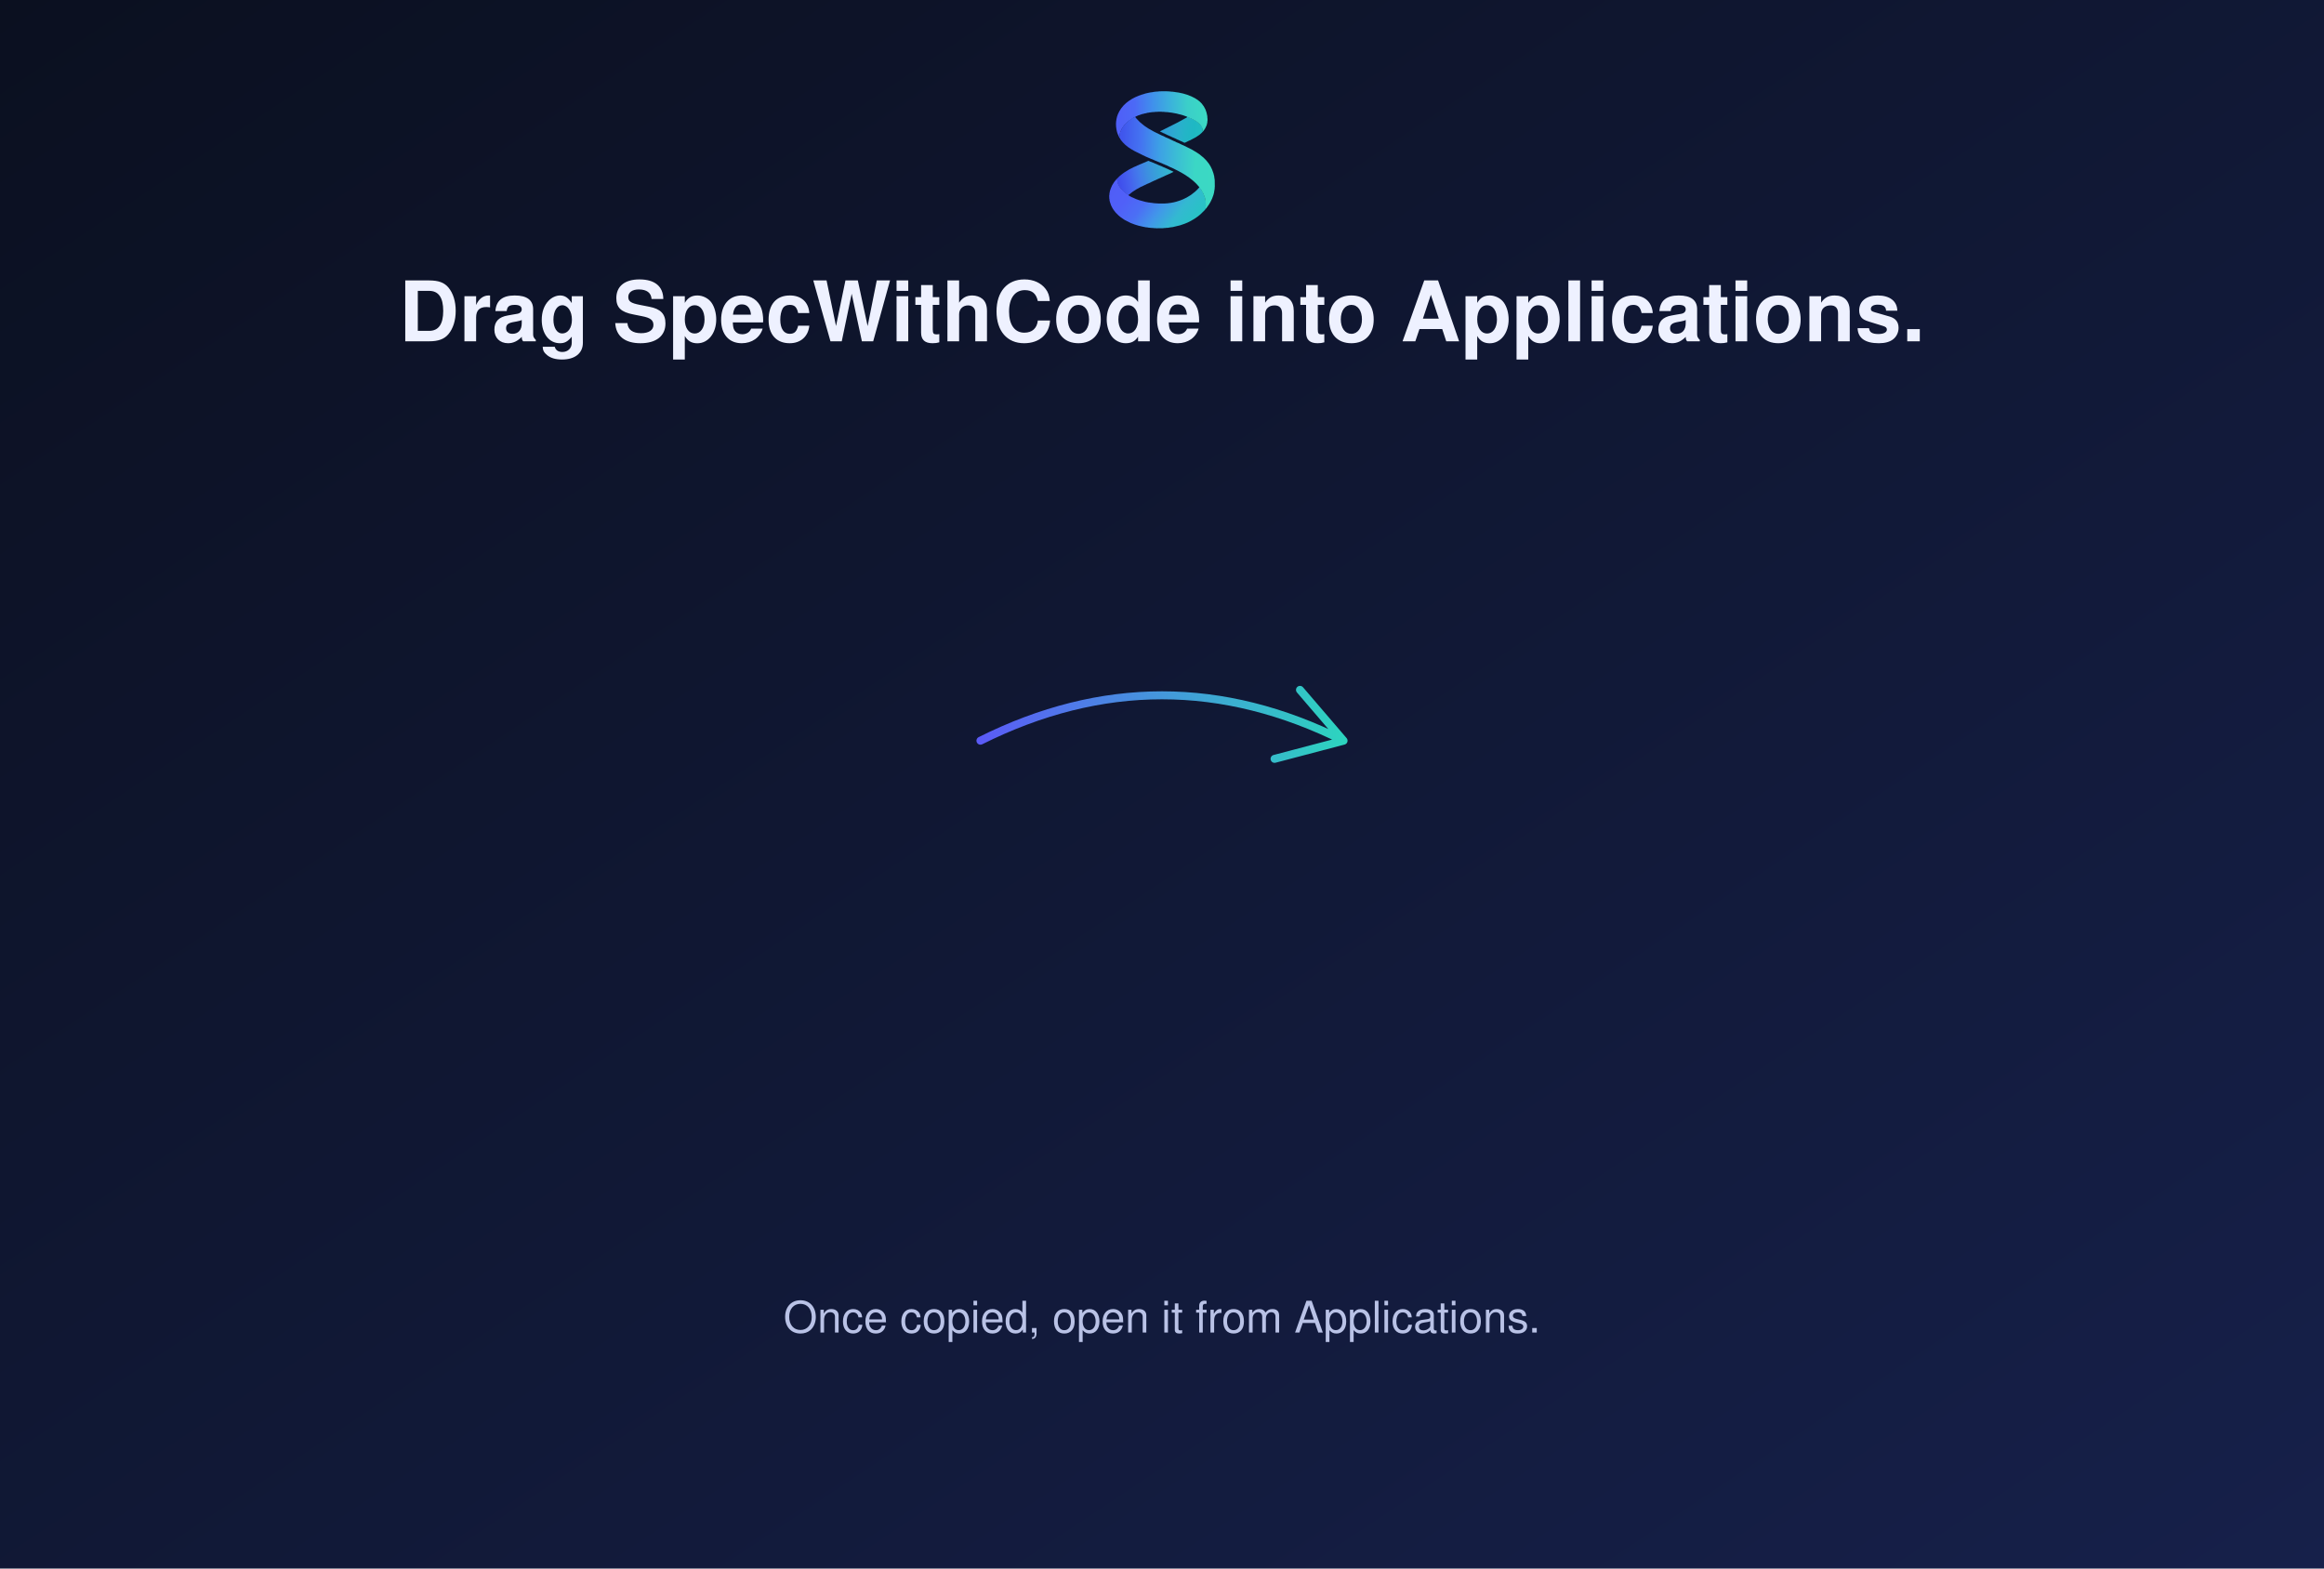
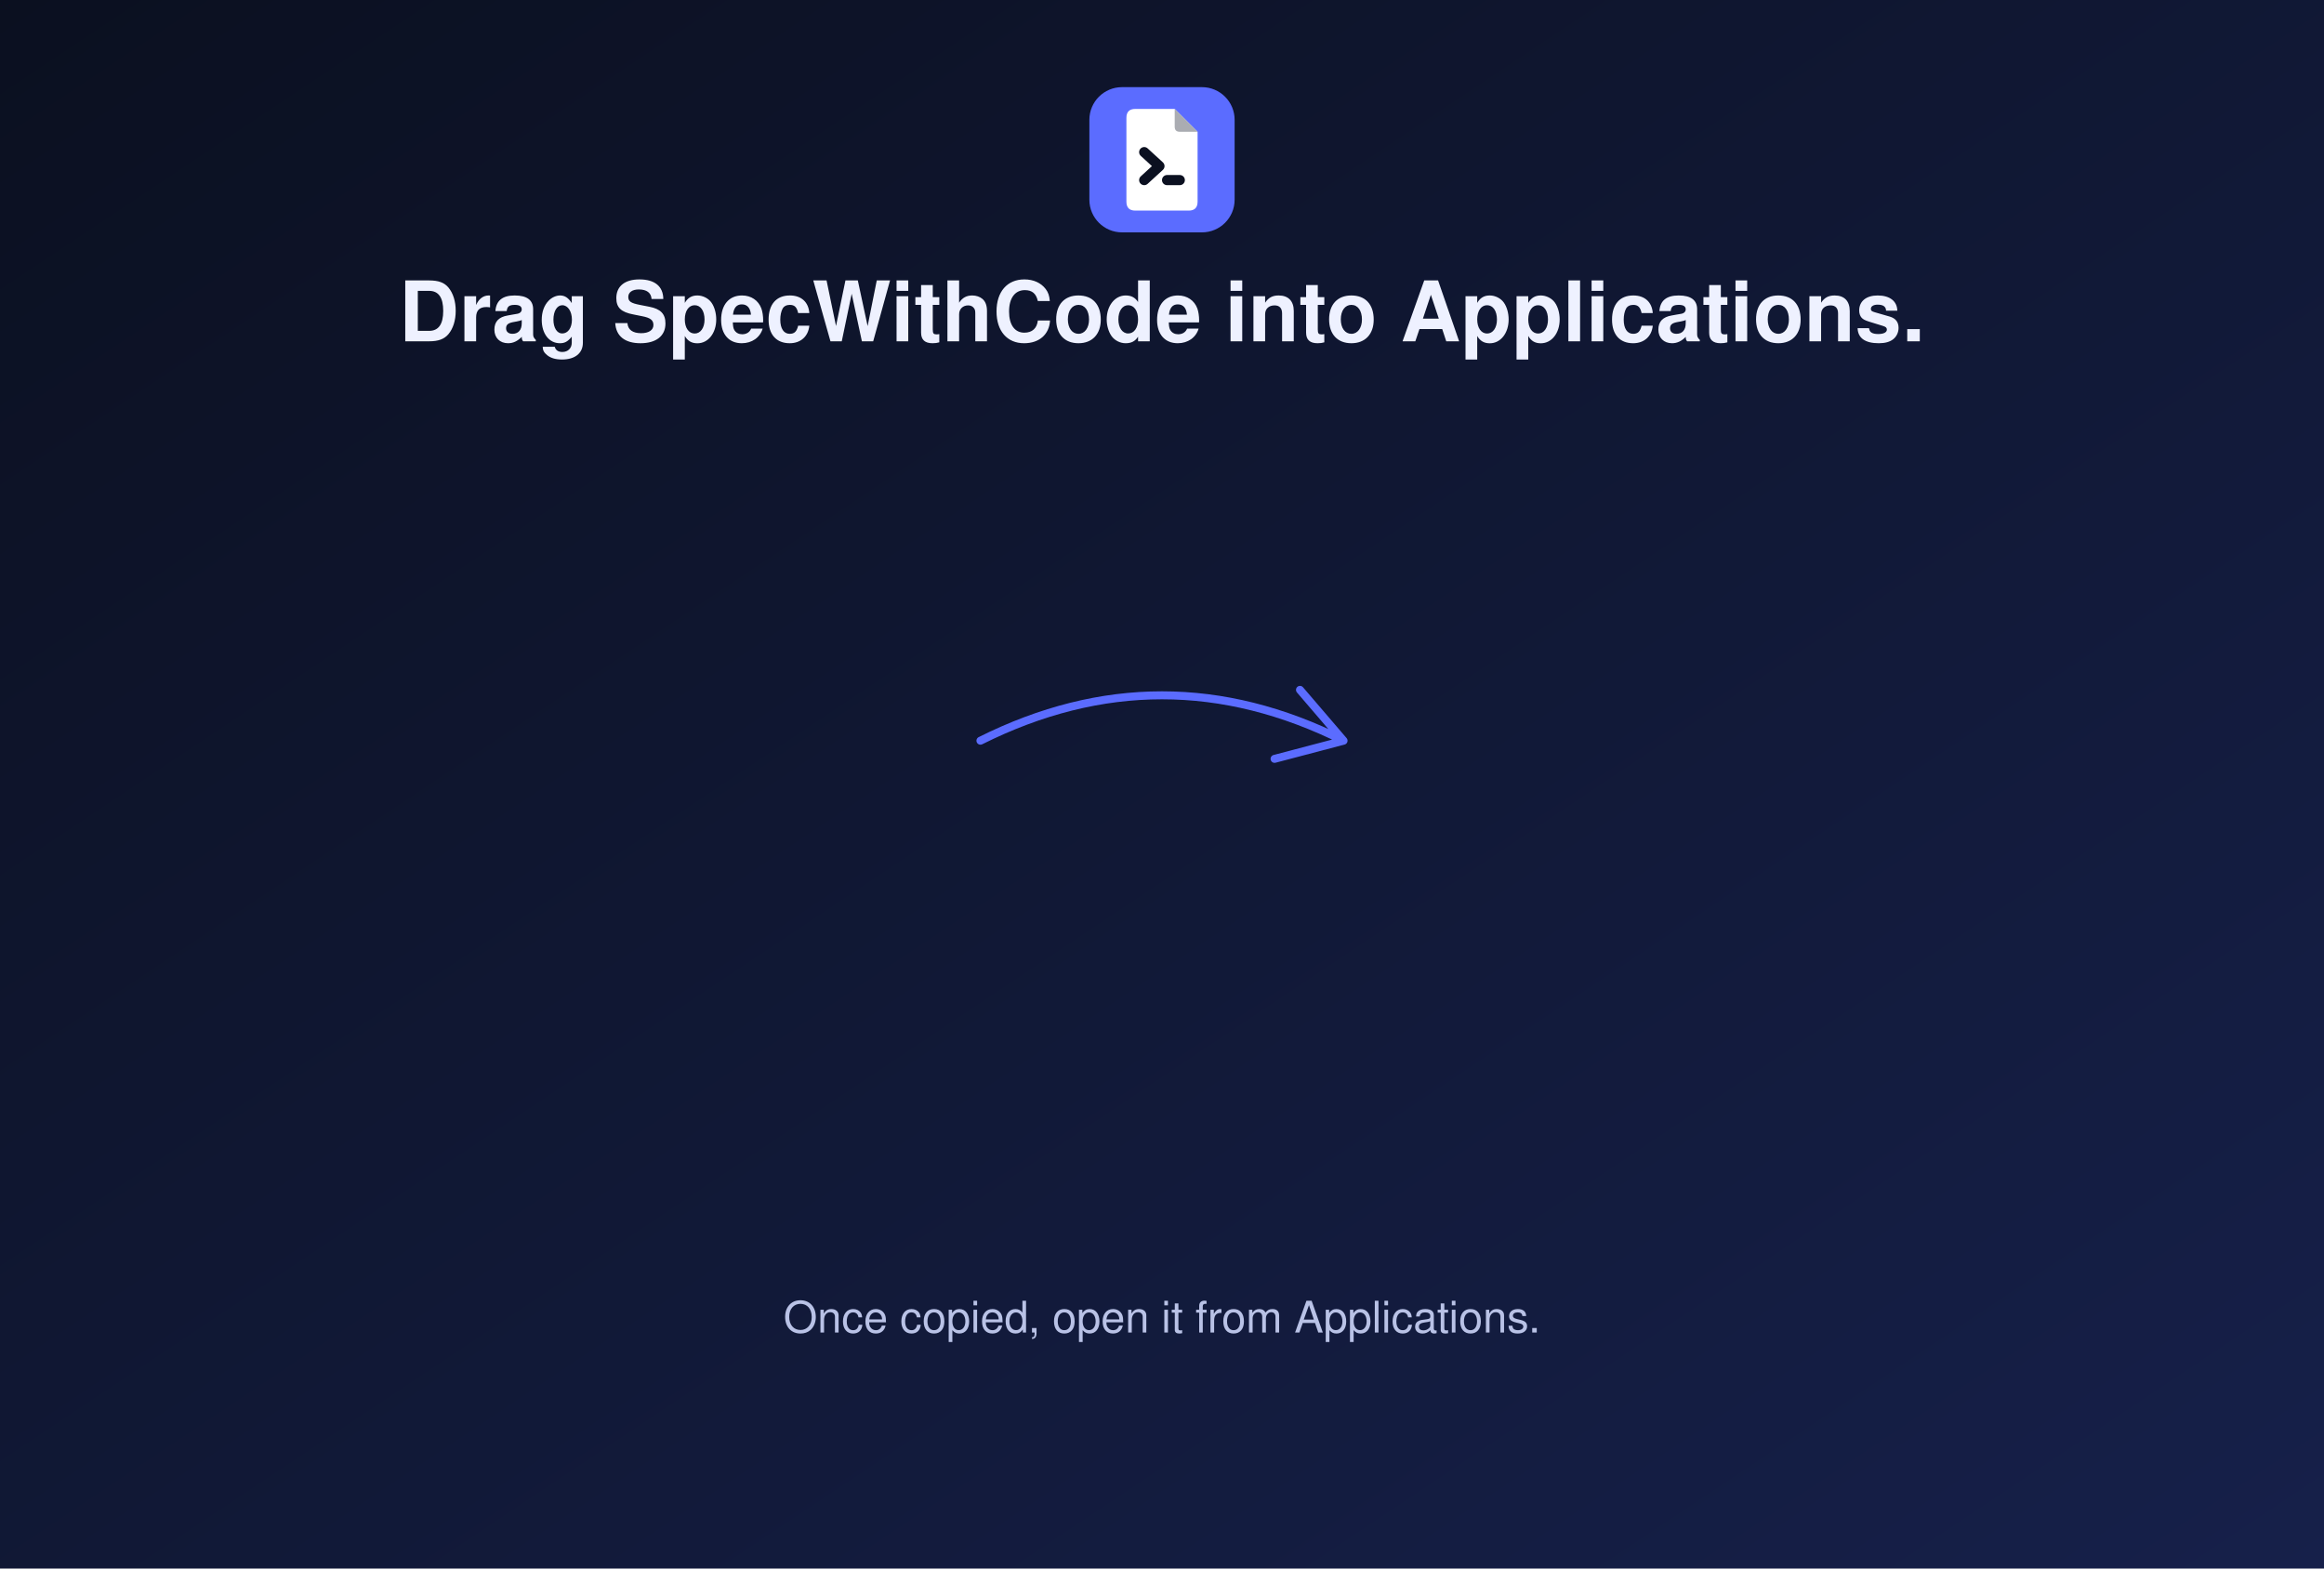
<svg xmlns="http://www.w3.org/2000/svg" width="1280" height="864" viewBox="0 0 640 432">
  <defs>
    <linearGradient id="canvas" x2="1" y2="1">
      <stop stop-color="#0b1020" />
      <stop offset="1" stop-color="#16204a" />
    </linearGradient>
-     <linearGradient id="arrow" x1="270" y1="0" x2="370" y2="0" gradientUnits="userSpaceOnUse">
-       <stop stop-color="#5b5bf7" />
-       <stop offset="1" stop-color="#2dd4bf" />
-     </linearGradient>
  </defs>
  <rect width="640" height="432" fill="url(#canvas)" />
-   <svg x="300" y="24" width="40" height="40" viewBox="89.8 83.6 332.8 332.8">
-     <defs>
-       <linearGradient id="g0" gradientUnits="userSpaceOnUse" x1="152.9" y1="134.3" x2="355.6" y2="126.6">
-         <stop offset="0.00" stop-color="#4f5ff8" />
-         <stop offset="0.20" stop-color="#4c69f6" />
-         <stop offset="0.40" stop-color="#408fec" />
-         <stop offset="0.60" stop-color="#3bb1dc" />
-         <stop offset="0.80" stop-color="#3bcfc9" />
-         <stop offset="1.00" stop-color="#3bd9c3" />
-       </linearGradient>
-       <linearGradient id="g1" gradientUnits="userSpaceOnUse" x1="164.3" y1="236.8" x2="375.1" y2="242.1">
-         <stop offset="0.00" stop-color="#4056ed" />
-         <stop offset="0.20" stop-color="#4473f1" />
-         <stop offset="0.40" stop-color="#3d9fe6" />
-         <stop offset="0.60" stop-color="#3bbed4" />
-         <stop offset="0.80" stop-color="#3bd7c5" />
-         <stop offset="1.00" stop-color="#3bd9c3" />
-       </linearGradient>
-       <linearGradient id="g2" gradientUnits="userSpaceOnUse" x1="260.4" y1="175.7" x2="345.9" y2="187.4">
-         <stop offset="0.00" stop-color="#2e9ed7" />
-         <stop offset="0.20" stop-color="#2ea5d3" />
-         <stop offset="0.40" stop-color="#2aafcd" />
-         <stop offset="0.60" stop-color="#23b5c7" />
-         <stop offset="0.80" stop-color="#1eb8c3" />
-         <stop offset="1.00" stop-color="#20bcc2" />
-       </linearGradient>
-       <linearGradient id="g3" gradientUnits="userSpaceOnUse" x1="156.3" y1="297.6" x2="272.8" y2="276.7">
-         <stop offset="0.00" stop-color="#3f4dec" />
-         <stop offset="0.20" stop-color="#4560ee" />
-         <stop offset="0.40" stop-color="#437aeb" />
-         <stop offset="0.60" stop-color="#3c92df" />
-         <stop offset="0.80" stop-color="#36a5d7" />
-         <stop offset="1.00" stop-color="#33b6ce" />
-       </linearGradient>
-       <linearGradient id="g4" gradientUnits="userSpaceOnUse" x1="152.7" y1="301.0" x2="314.4" y2="412.8">
-         <stop offset="0.00" stop-color="#505ef7" />
-         <stop offset="0.20" stop-color="#5060f8" />
-         <stop offset="0.40" stop-color="#4b6ff5" />
-         <stop offset="0.60" stop-color="#4197e9" />
-         <stop offset="0.80" stop-color="#33b9d1" />
-         <stop offset="1.00" stop-color="#28c3c5" />
-       </linearGradient>
-     </defs>
-     <path fill="url(#g2)" fill-rule="evenodd" d="M349.8 185.5 349.2 183.2 349.2 179.8 347.5 174.5 345.0 170.5 340.5 165.8 335.2 161.8 329.5 158.2 323.5 155.2 323.0 155.2 322.0 154.5 315.0 151.8 314.2 151.8 313.5 152.8 292.2 164.5 251.8 184.8 251.8 185.2 260.5 189.5 261.0 189.5 264.8 191.5 265.2 191.5 268.0 193.0 276.8 196.8 279.5 198.2 288.2 202.0 291.5 203.8 292.0 203.8 307.5 211.0 309.0 210.8 319.2 205.8 319.8 205.8 333.5 198.5 341.8 193.0 346.2 189.2Z" />
-     <path fill="url(#g3)" fill-rule="evenodd" d="M282.5 277.5 278.2 275.2 277.8 275.2 268.5 270.8 257.8 266.2 256.0 265.2 249.0 262.5 242.5 259.5 240.8 259.0 237.8 257.5 228.0 253.8 226.8 253.0 224.8 252.5 206.8 260.2 205.0 260.8 202.8 262.0 200.5 262.8 197.8 264.2 191.2 267.0 181.0 272.2 169.2 279.5 164.8 282.8 159.0 287.5 153.0 293.5 153.8 300.8 154.5 303.8 156.2 308.0 158.8 312.2 162.5 317.2 167.2 322.2 171.0 325.5 177.2 330.0 178.0 331.0 178.8 331.5 179.8 331.5 179.2 331.0 188.2 323.8 197.5 317.8 208.0 312.0 208.5 312.0 209.0 311.5 209.5 311.5 223.2 304.8 223.8 304.8 239.8 297.2 240.2 297.2 250.2 292.5 252.5 291.8 255.2 290.2 255.8 290.2 265.8 285.5 271.2 283.2 282.2 278.0Z" />
-     <path fill="url(#g0)" fill-rule="evenodd" d="M358.2 141.8 355.8 134.8 352.2 128.0 347.2 121.2 342.5 116.5 337.8 112.8 331.5 108.8 323.5 104.8 314.5 101.2 304.5 98.2 294.2 96.0 286.8 95.0 286.5 94.8 285.0 94.8 284.8 94.5 282.8 94.5 282.5 94.2 278.2 94.0 278.0 93.8 275.2 93.8 275.0 93.5 272.0 93.5 271.8 93.2 267.0 93.2 266.8 93.0 249.0 93.2 248.8 93.5 240.8 94.0 240.5 94.2 236.8 94.5 236.5 94.8 229.0 95.8 218.8 98.0 211.0 100.5 210.2 100.5 209.5 101.0 208.8 101.0 208.0 101.5 204.0 102.8 195.2 106.5 188.0 110.2 179.8 115.5 174.0 120.0 168.2 125.5 162.5 132.5 158.5 138.8 155.2 145.5 153.2 151.2 151.8 157.2 151.2 162.0 151.0 162.2 151.0 164.8 150.8 165.0 150.8 171.8 151.0 172.0 151.0 175.2 151.2 175.5 151.8 180.2 153.0 185.8 154.5 190.5 158.0 198.2 158.5 198.2 159.0 196.2 159.2 192.0 161.0 186.0 164.2 179.0 166.8 175.0 170.2 170.5 175.5 165.0 180.8 160.5 190.5 154.0 193.0 153.0 195.5 151.2 202.2 148.2 210.2 145.5 215.8 144.2 216.8 143.8 217.8 143.8 224.0 142.2 225.2 142.2 228.5 141.5 230.2 141.5 230.5 141.2 232.2 141.2 232.5 141.0 234.5 141.0 234.8 140.8 240.5 140.5 240.8 140.2 246.2 140.2 246.5 140.0 255.5 140.0 255.8 140.2 261.2 140.2 261.5 140.5 270.2 141.0 270.5 141.2 277.8 142.0 289.8 144.2 304.8 148.2 314.0 151.5 314.2 152.0 315.2 152.5 316.8 152.8 318.5 153.8 321.5 154.8 322.5 155.5 323.0 155.5 329.0 158.5 334.8 162.0 340.0 166.0 343.8 169.8 346.0 172.8 348.0 176.8 349.0 180.2 349.0 183.8 349.5 185.8 352.2 182.5 355.2 178.0 358.5 171.0 360.0 165.0 360.2 161.0 360.5 160.8 360.5 155.2 360.2 155.0 360.0 150.0Z" />
-     <path fill="url(#g4)" fill-rule="evenodd" d="M135.8 327.2 135.5 331.5 135.2 331.8 135.5 339.5 135.8 339.8 136.0 343.0 136.8 346.5 139.5 354.5 142.8 361.0 145.5 365.2 150.0 371.0 156.8 377.8 162.2 382.2 170.5 387.8 184.2 394.8 194.0 398.5 202.2 401.0 211.5 403.2 219.5 404.8 221.0 404.8 221.2 405.0 222.8 405.0 226.5 405.8 228.5 405.8 228.8 406.0 231.0 406.0 231.2 406.2 237.5 406.5 237.8 406.8 242.2 406.8 242.5 407.0 260.0 406.8 260.2 406.5 263.8 406.5 264.0 406.2 271.2 405.8 271.5 405.5 273.2 405.5 273.5 405.2 281.2 404.2 297.8 400.2 308.5 396.5 315.0 393.8 322.5 390.0 330.2 385.5 337.5 380.5 343.8 375.5 354.0 365.5 356.0 363.0 356.0 360.2 356.5 359.0 356.5 357.0 356.8 356.8 356.8 347.5 356.5 347.2 356.5 345.0 355.2 338.5 352.2 329.8 349.0 323.0 344.8 316.2 342.0 313.0 337.2 318.2 332.2 323.0 322.2 330.8 312.8 336.5 304.0 340.8 297.8 343.2 289.2 346.0 283.2 347.5 275.2 349.0 274.0 349.0 273.8 349.2 270.0 349.5 269.8 349.8 264.0 350.0 263.8 350.2 246.8 350.2 246.5 350.0 242.8 350.0 242.5 349.8 237.2 349.5 237.0 349.2 235.0 349.2 234.8 349.0 227.8 348.2 227.5 348.0 226.2 348.0 218.2 346.5 203.5 342.5 196.5 340.0 189.0 336.5 188.5 336.5 183.2 333.8 178.5 330.8 177.8 329.8 172.8 326.2 167.8 322.0 162.8 316.8 159.0 311.8 156.5 307.5 154.5 302.5 153.8 298.5 153.8 296.0 153.5 295.8 153.2 293.2 150.0 296.8 146.5 301.2 142.0 308.5 138.8 315.8 137.0 321.2Z" />
-     <path fill="url(#g1)" fill-rule="evenodd" d="M177.5 162.5 172.2 167.5 166.0 175.2 161.8 183.0 160.0 187.8 159.0 191.5 158.8 195.8 158.0 198.2 162.0 204.8 166.5 210.2 171.2 215.0 178.2 220.8 185.8 225.8 193.5 230.2 213.5 240.2 214.0 240.2 218.5 242.5 231.2 248.0 234.2 249.0 240.2 251.8 257.5 258.8 259.2 259.8 261.0 260.2 263.2 261.5 265.5 262.2 276.5 267.5 277.0 267.5 292.2 275.0 302.8 280.8 310.5 285.5 318.5 291.0 325.2 296.2 331.8 302.0 335.8 306.0 341.5 312.5 341.8 313.8 344.5 316.8 346.5 319.8 351.0 328.0 354.5 337.2 356.2 345.5 356.5 356.2 356.2 356.5 356.2 358.5 355.8 359.8 355.8 363.2 357.8 361.0 364.0 352.2 367.2 346.8 371.0 339.0 374.0 330.8 375.5 325.0 376.2 319.8 376.5 319.5 376.8 315.5 377.0 315.2 377.0 312.0 377.2 311.8 377.0 296.2 376.8 296.0 376.8 294.0 376.5 293.8 375.8 287.8 374.0 280.8 371.0 272.5 367.8 265.8 363.8 259.2 357.2 251.0 351.2 245.0 342.0 237.5 334.5 232.5 323.8 226.2 304.2 216.5 303.8 216.5 294.0 211.8 289.0 209.8 286.2 208.2 283.5 207.2 271.0 201.2 264.5 198.5 259.8 196.0 256.0 194.5 238.2 185.8 225.2 178.5 215.5 172.0 206.0 164.2 198.0 156.0 195.2 152.5 195.0 151.8 195.5 151.2 194.8 151.2 192.5 152.8 192.0 152.8 187.5 155.2 182.2 158.8Z" />
+   <svg x="300" y="24" width="40" height="40" viewBox="0 0 64 64">
+     <rect width="64" height="64" rx="14.4" fill="#5B6CFF" />
+     <g transform="translate(4 4) scale(0.56)">
+       <path fill="#FFFFFF" d="M29 10H60L78 28V83Q78 90 71 90H29Q22 90 22 83V17Q22 10 29 10Z" />
+       <path fill="#AAACB2" d="M60 10V24Q60 28 64 28H78Z" />
+       <path fill="#0B1020" d="M38.703 41.051L50.703 52.051A4 4 0 0 1 50.703 57.949L38.703 68.949A4 4 0 0 1 33.297 63.051L42.080 55L33.297 46.949A4 4 0 0 1 38.703 41.051ZM54 62H64A4 4 0 0 1 64 70H54A4 4 0 0 1 54 62Z" />
+     </g>
  </svg>
  <text x="320" y="94" fill="#eef1ff" font-family="Helvetica" font-size="23" font-weight="700" text-anchor="middle">Drag SpecWithCode into Applications.</text>
-   <path d="M270 204Q320 179 370 204M358 190L370 204L351 209" stroke="url(#arrow)" stroke-width="2.2" fill="none" stroke-linecap="round" stroke-linejoin="round" />
+   <path d="M270 204Q320 179 370 204M358 190L370 204L351 209" stroke="#5B6CFF" stroke-width="2.2" fill="none" stroke-linecap="round" stroke-linejoin="round" />
  <text x="320" y="367" fill="#b9c2e6" font-family="Helvetica" font-size="12" text-anchor="middle">Once copied, open it from Applications.</text>
</svg>
